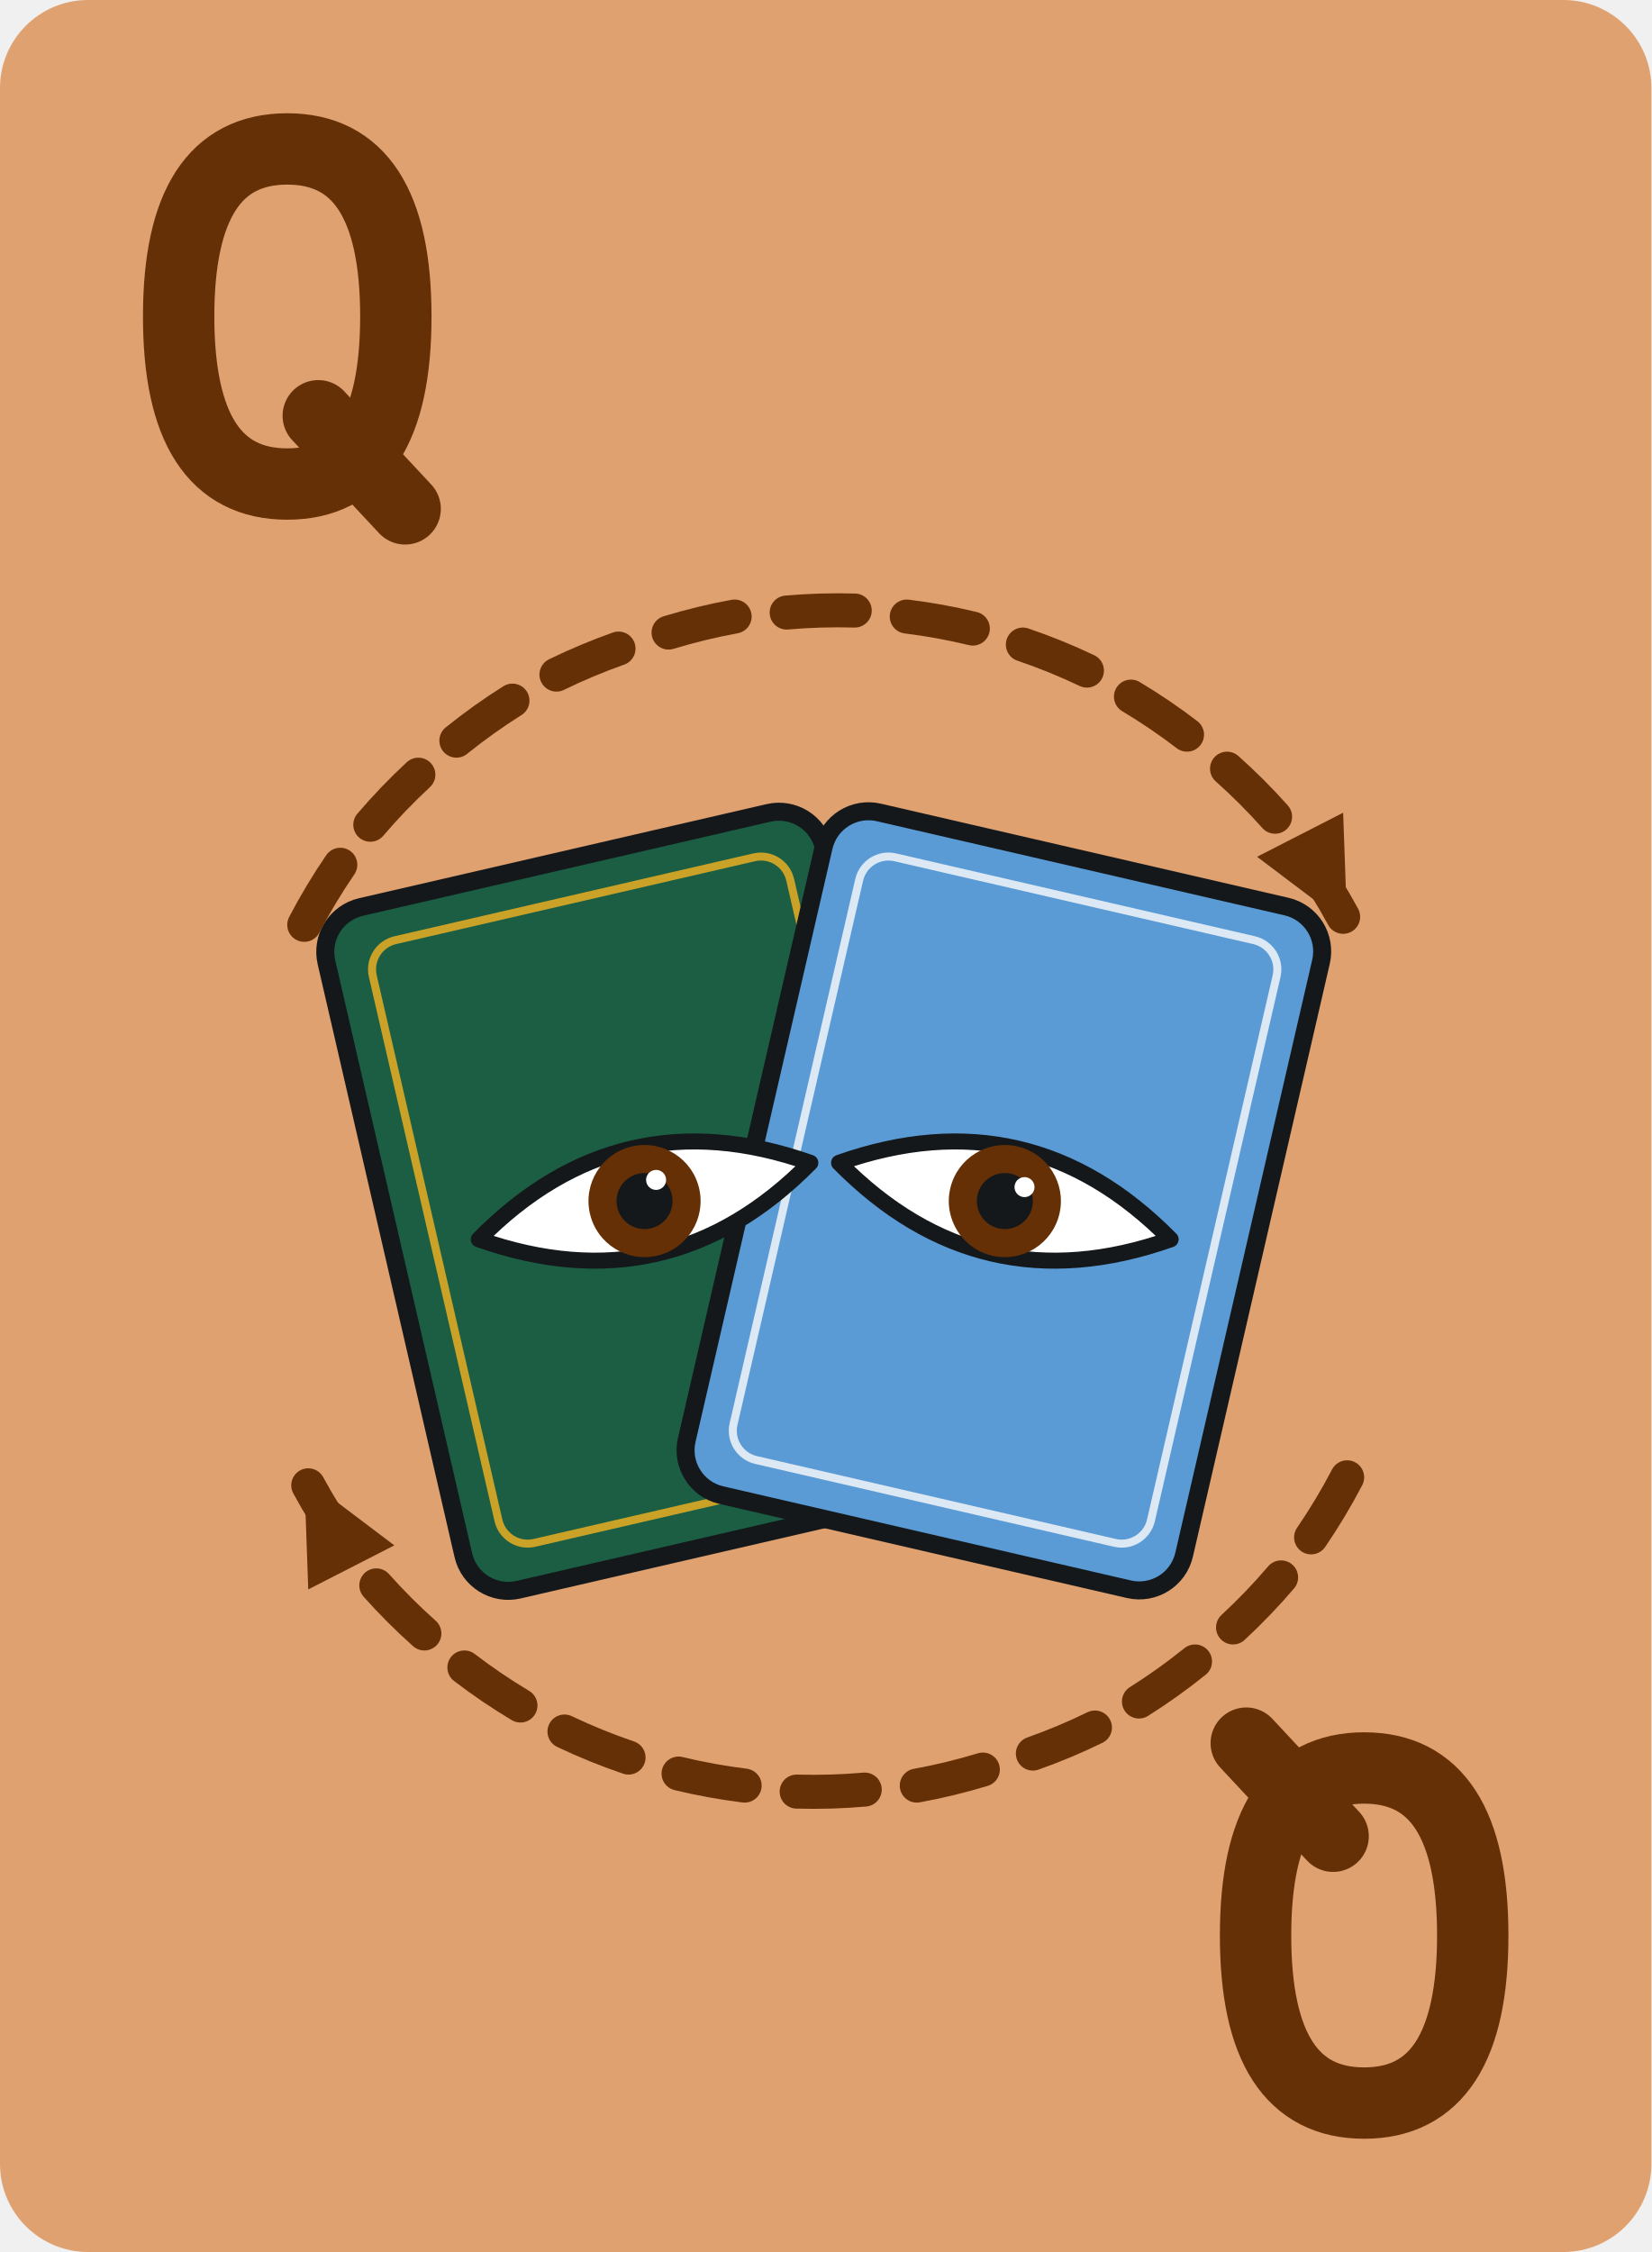
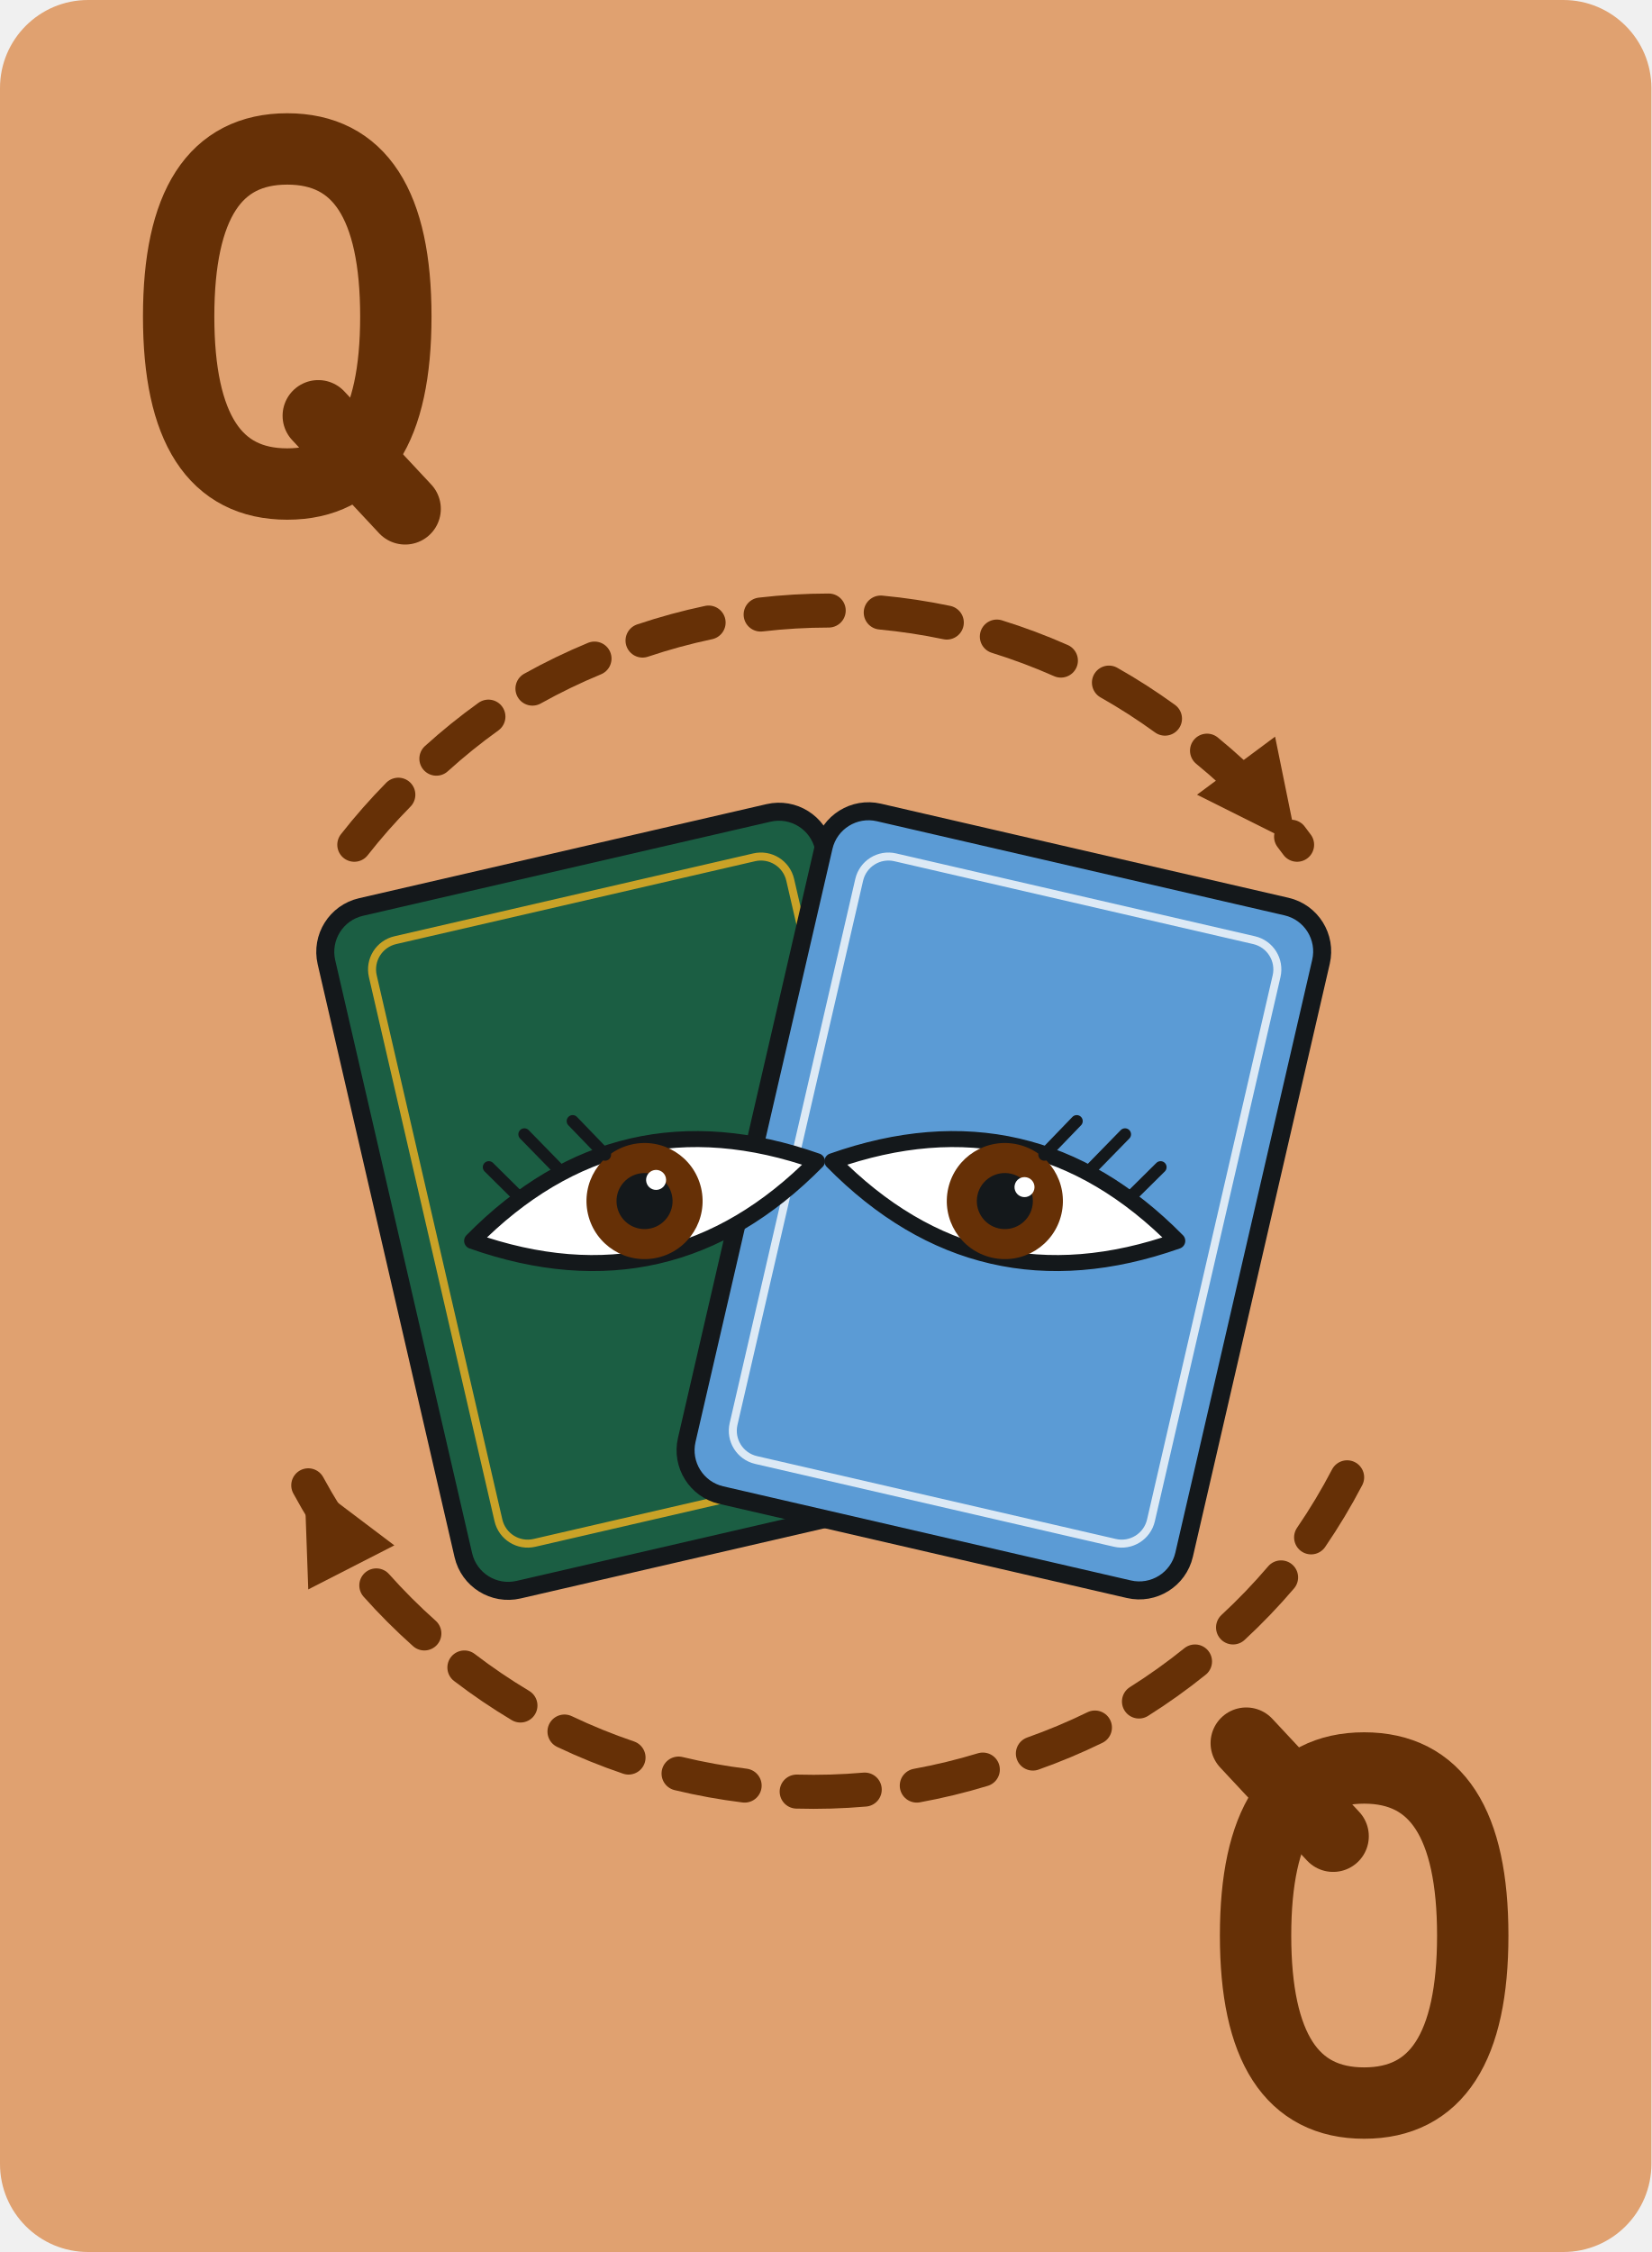
<svg xmlns="http://www.w3.org/2000/svg" viewBox="0 0 825 1125">
  <rect width="825" height="1125" rx="44" fill="#E0A170" />
  <g transform="translate(66 62) scale(1.55)">
    <path d="M50 8 Q15 8 15 62 Q15 116 50 116 Q85 116 85 62 Q85 8 50 8" fill="none" stroke="#663006" stroke-width="23" stroke-linecap="round" stroke-linejoin="round" />
    <path d="M60 94 L88 124" fill="none" stroke="#663006" stroke-width="23" stroke-linecap="round" stroke-linejoin="round" />
  </g>
  <g transform="rotate(180 412.5 562.5)">
    <g transform="translate(66 62) scale(1.55)">
      <path d="M50 8 Q15 8 15 62 Q15 116 50 116 Q85 116 85 62 Q85 8 50 8" fill="none" stroke="#663006" stroke-width="23" stroke-linecap="round" stroke-linejoin="round" />
      <path d="M60 94 L88 124" fill="none" stroke="#663006" stroke-width="23" stroke-linecap="round" stroke-linejoin="round" />
    </g>
  </g>
  <g transform="rotate(-13 322 600)">
    <rect x="194" y="425" width="255" height="350" rx="23" fill="#1B5E43" stroke="#14181B" stroke-width="9" />
    <rect x="215" y="445" width="214" height="309" rx="15" fill="none" stroke="#C9A227" stroke-width="4" />
  </g>
  <g transform="rotate(13 502 600)">
    <rect x="374" y="425" width="255" height="350" rx="23" fill="#5B9BD5" stroke="#14181B" stroke-width="9" />
    <rect x="395" y="445" width="214" height="309" rx="15" fill="none" stroke="#DCE9F5" stroke-width="4" />
  </g>
  <g transform="rotate(-13 322 600)">
-     <path d="M 237.0,600 Q 322,546.0 407.0,600 Q 322,654.0 237.0,600 Z" fill="#FFFFFF" stroke="#14181B" stroke-width="8" stroke-linejoin="round" />
-     <circle cx="322" cy="600" r="28" fill="#663006" />
+     <path d="M 233.6,600 Q 322,543.84 410.4,600 Q 322,656.16 233.6,600 Z" fill="#FFFFFF" stroke="#14181B" stroke-width="8" stroke-linejoin="round" />
+     <circle cx="322" cy="600" r="29" fill="#663006" />
    <circle cx="322" cy="600" r="14" fill="#14181B" />
    <circle cx="330" cy="591" r="5" fill="#FFFFFF" />
+     <line x1="308" y1="573" x2="296" y2="553" stroke="#14181B" stroke-width="6" stroke-linecap="round" />
+     <line x1="285" y1="577" x2="271" y2="554" stroke="#14181B" stroke-width="6" stroke-linecap="round" />
+     <line x1="262" y1="585" x2="250" y2="566" stroke="#14181B" stroke-width="6" stroke-linecap="round" />
  </g>
  <g transform="rotate(13 502 600)">
-     <path d="M 417.0,600 Q 502,546.0 587.0,600 Q 502,654.0 417.0,600 Z" fill="#FFFFFF" stroke="#14181B" stroke-width="8" stroke-linejoin="round" />
-     <circle cx="502" cy="600" r="28" fill="#663006" />
+     <path d="M 413.6,600 Q 502,543.84 590.4,600 Q 502,656.16 413.6,600 Z" fill="#FFFFFF" stroke="#14181B" stroke-width="8" stroke-linejoin="round" />
+     <circle cx="502" cy="600" r="29" fill="#663006" />
    <circle cx="502" cy="600" r="14" fill="#14181B" />
    <circle cx="510" cy="591" r="5" fill="#FFFFFF" />
+     <line x1="516" y1="573" x2="528" y2="553" stroke="#14181B" stroke-width="6" stroke-linecap="round" />
+     <line x1="539" y1="577" x2="553" y2="554" stroke="#14181B" stroke-width="6" stroke-linecap="round" />
+     <line x1="562" y1="585" x2="574" y2="566" stroke="#14181B" stroke-width="6" stroke-linecap="round" />
  </g>
-   <path d="M 152,462 A 295 295 0 0 1 170,432" fill="none" stroke="#663006" stroke-width="17" stroke-linecap="round" />
-   <path d="M 185,412 A 295 295 0 0 1 209,387" fill="none" stroke="#663006" stroke-width="17" stroke-linecap="round" />
-   <path d="M 228,370 A 295 295 0 0 1 256,350" fill="none" stroke="#663006" stroke-width="17" stroke-linecap="round" />
-   <path d="M 278,337 A 295 295 0 0 1 309,324" fill="none" stroke="#663006" stroke-width="17" stroke-linecap="round" />
-   <path d="M 334,316 A 295 295 0 0 1 367,308" fill="none" stroke="#663006" stroke-width="17" stroke-linecap="round" />
-   <path d="M 393,306 A 295 295 0 0 1 427,305" fill="none" stroke="#663006" stroke-width="17" stroke-linecap="round" />
-   <path d="M 453,308 A 295 295 0 0 1 486,314" fill="none" stroke="#663006" stroke-width="17" stroke-linecap="round" />
-   <path d="M 511,322 A 295 295 0 0 1 543,335" fill="none" stroke="#663006" stroke-width="17" stroke-linecap="round" />
-   <path d="M 565,348 A 295 295 0 0 1 593,367" fill="none" stroke="#663006" stroke-width="17" stroke-linecap="round" />
-   <path d="M 613,384 A 295 295 0 0 1 637,408" fill="none" stroke="#663006" stroke-width="17" stroke-linecap="round" />
-   <path d="M 653,429 A 295 295 0 0 1 671,458" fill="none" stroke="#663006" stroke-width="17" stroke-linecap="round" />
-   <polygon points="673,462 628,428 671,406" fill="#663006" />
+   <path d="M 177,422 A 295 295 0 0 1 199,397" fill="none" stroke="#663006" stroke-width="17" stroke-linecap="round" />
+   <path d="M 218,379 A 295 295 0 0 1 244,358" fill="none" stroke="#663006" stroke-width="17" stroke-linecap="round" />
+   <path d="M 266,344 A 295 295 0 0 1 297,329" fill="none" stroke="#663006" stroke-width="17" stroke-linecap="round" />
+   <path d="M 321,320 A 295 295 0 0 1 354,311" fill="none" stroke="#663006" stroke-width="17" stroke-linecap="round" />
+   <path d="M 380,307 A 295 295 0 0 1 414,305" fill="none" stroke="#663006" stroke-width="17" stroke-linecap="round" />
+   <path d="M 440,306 A 295 295 0 0 1 473,311" fill="none" stroke="#663006" stroke-width="17" stroke-linecap="round" />
+   <path d="M 498,318 A 295 295 0 0 1 530,330" fill="none" stroke="#663006" stroke-width="17" stroke-linecap="round" />
+   <path d="M 554,341 A 295 295 0 0 1 582,359" fill="none" stroke="#663006" stroke-width="17" stroke-linecap="round" />
+   <path d="M 603,375 A 295 295 0 0 1 628,398" fill="none" stroke="#663006" stroke-width="17" stroke-linecap="round" />
+   <path d="M 645,418 A 295 295 0 0 1 648,422" fill="none" stroke="#663006" stroke-width="17" stroke-linecap="round" />
+   <polygon points="648,422 598,397 637,368" fill="#663006" />
  <path d="M 673,738 A 295 295 0 0 1 655,768" fill="none" stroke="#663006" stroke-width="17" stroke-linecap="round" />
  <path d="M 640,788 A 295 295 0 0 1 616,813" fill="none" stroke="#663006" stroke-width="17" stroke-linecap="round" />
  <path d="M 597,830 A 295 295 0 0 1 569,850" fill="none" stroke="#663006" stroke-width="17" stroke-linecap="round" />
  <path d="M 547,863 A 295 295 0 0 1 516,876" fill="none" stroke="#663006" stroke-width="17" stroke-linecap="round" />
  <path d="M 491,884 A 295 295 0 0 1 458,892" fill="none" stroke="#663006" stroke-width="17" stroke-linecap="round" />
  <path d="M 432,894 A 295 295 0 0 1 398,895" fill="none" stroke="#663006" stroke-width="17" stroke-linecap="round" />
  <path d="M 372,892 A 295 295 0 0 1 339,886" fill="none" stroke="#663006" stroke-width="17" stroke-linecap="round" />
  <path d="M 314,878 A 295 295 0 0 1 282,865" fill="none" stroke="#663006" stroke-width="17" stroke-linecap="round" />
  <path d="M 260,852 A 295 295 0 0 1 232,833" fill="none" stroke="#663006" stroke-width="17" stroke-linecap="round" />
  <path d="M 212,816 A 295 295 0 0 1 188,792" fill="none" stroke="#663006" stroke-width="17" stroke-linecap="round" />
  <path d="M 172,771 A 295 295 0 0 1 154,742" fill="none" stroke="#663006" stroke-width="17" stroke-linecap="round" />
  <polygon points="152,738 197,772 154,794" fill="#663006" />
</svg>
